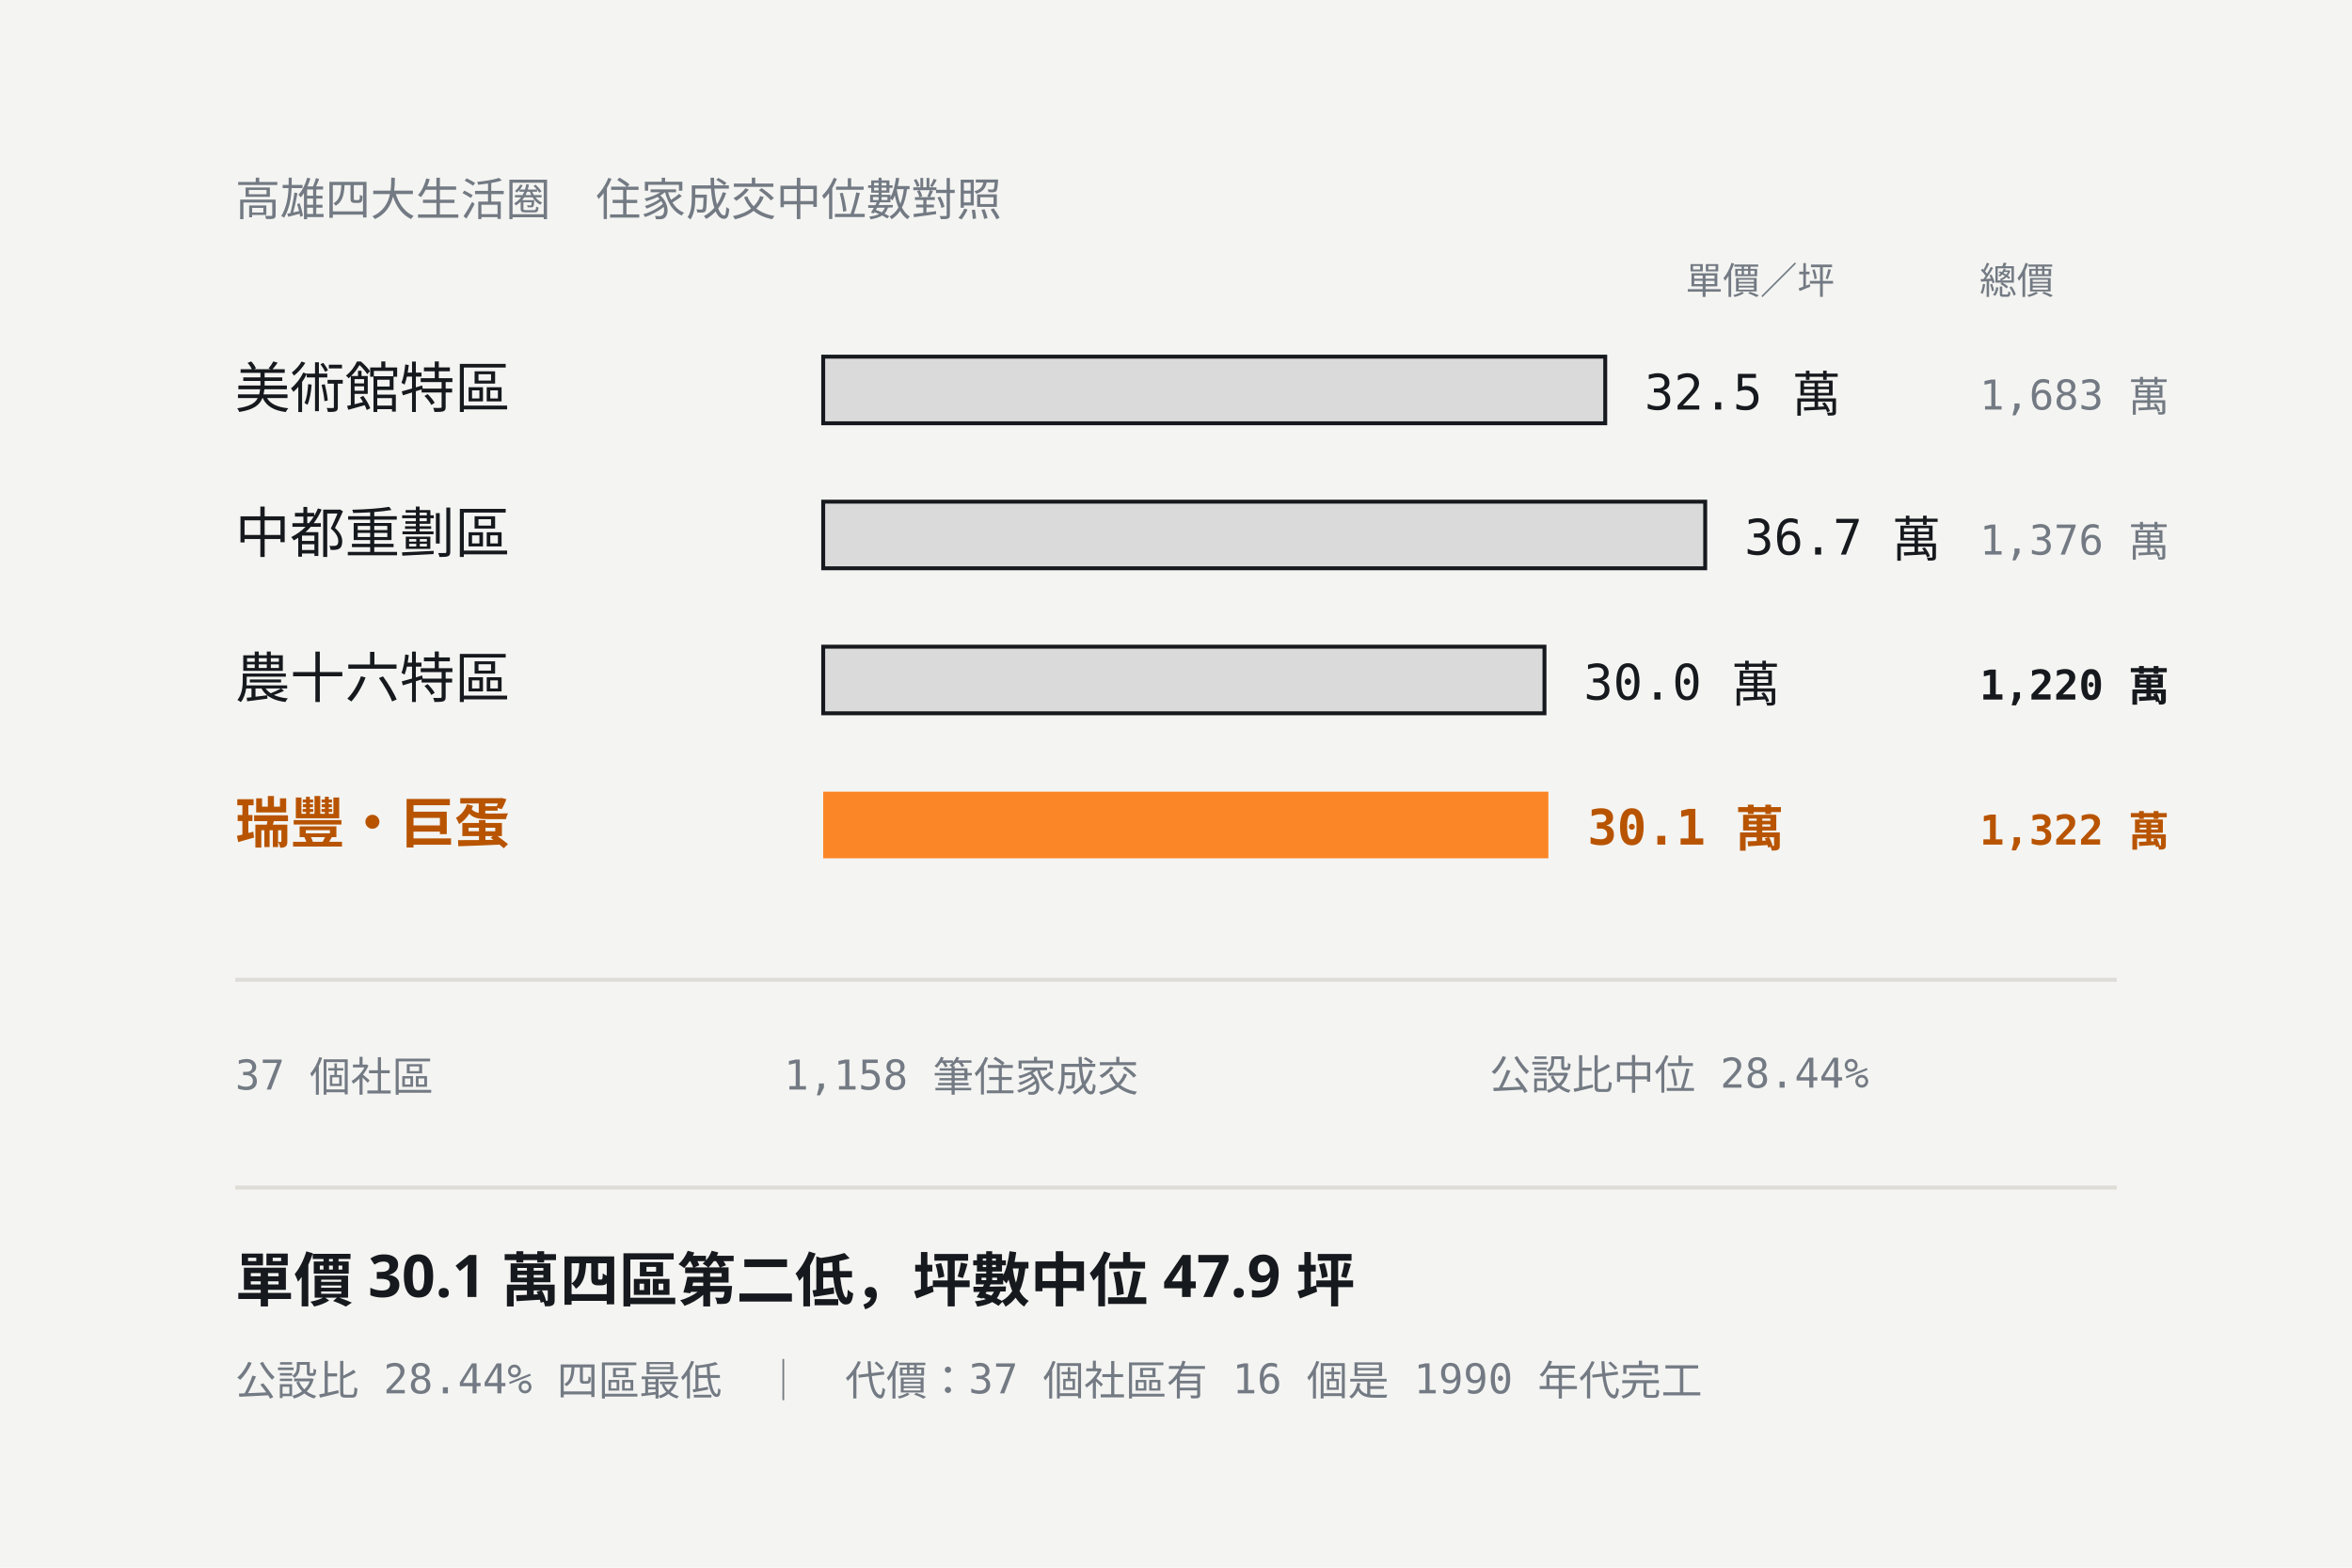
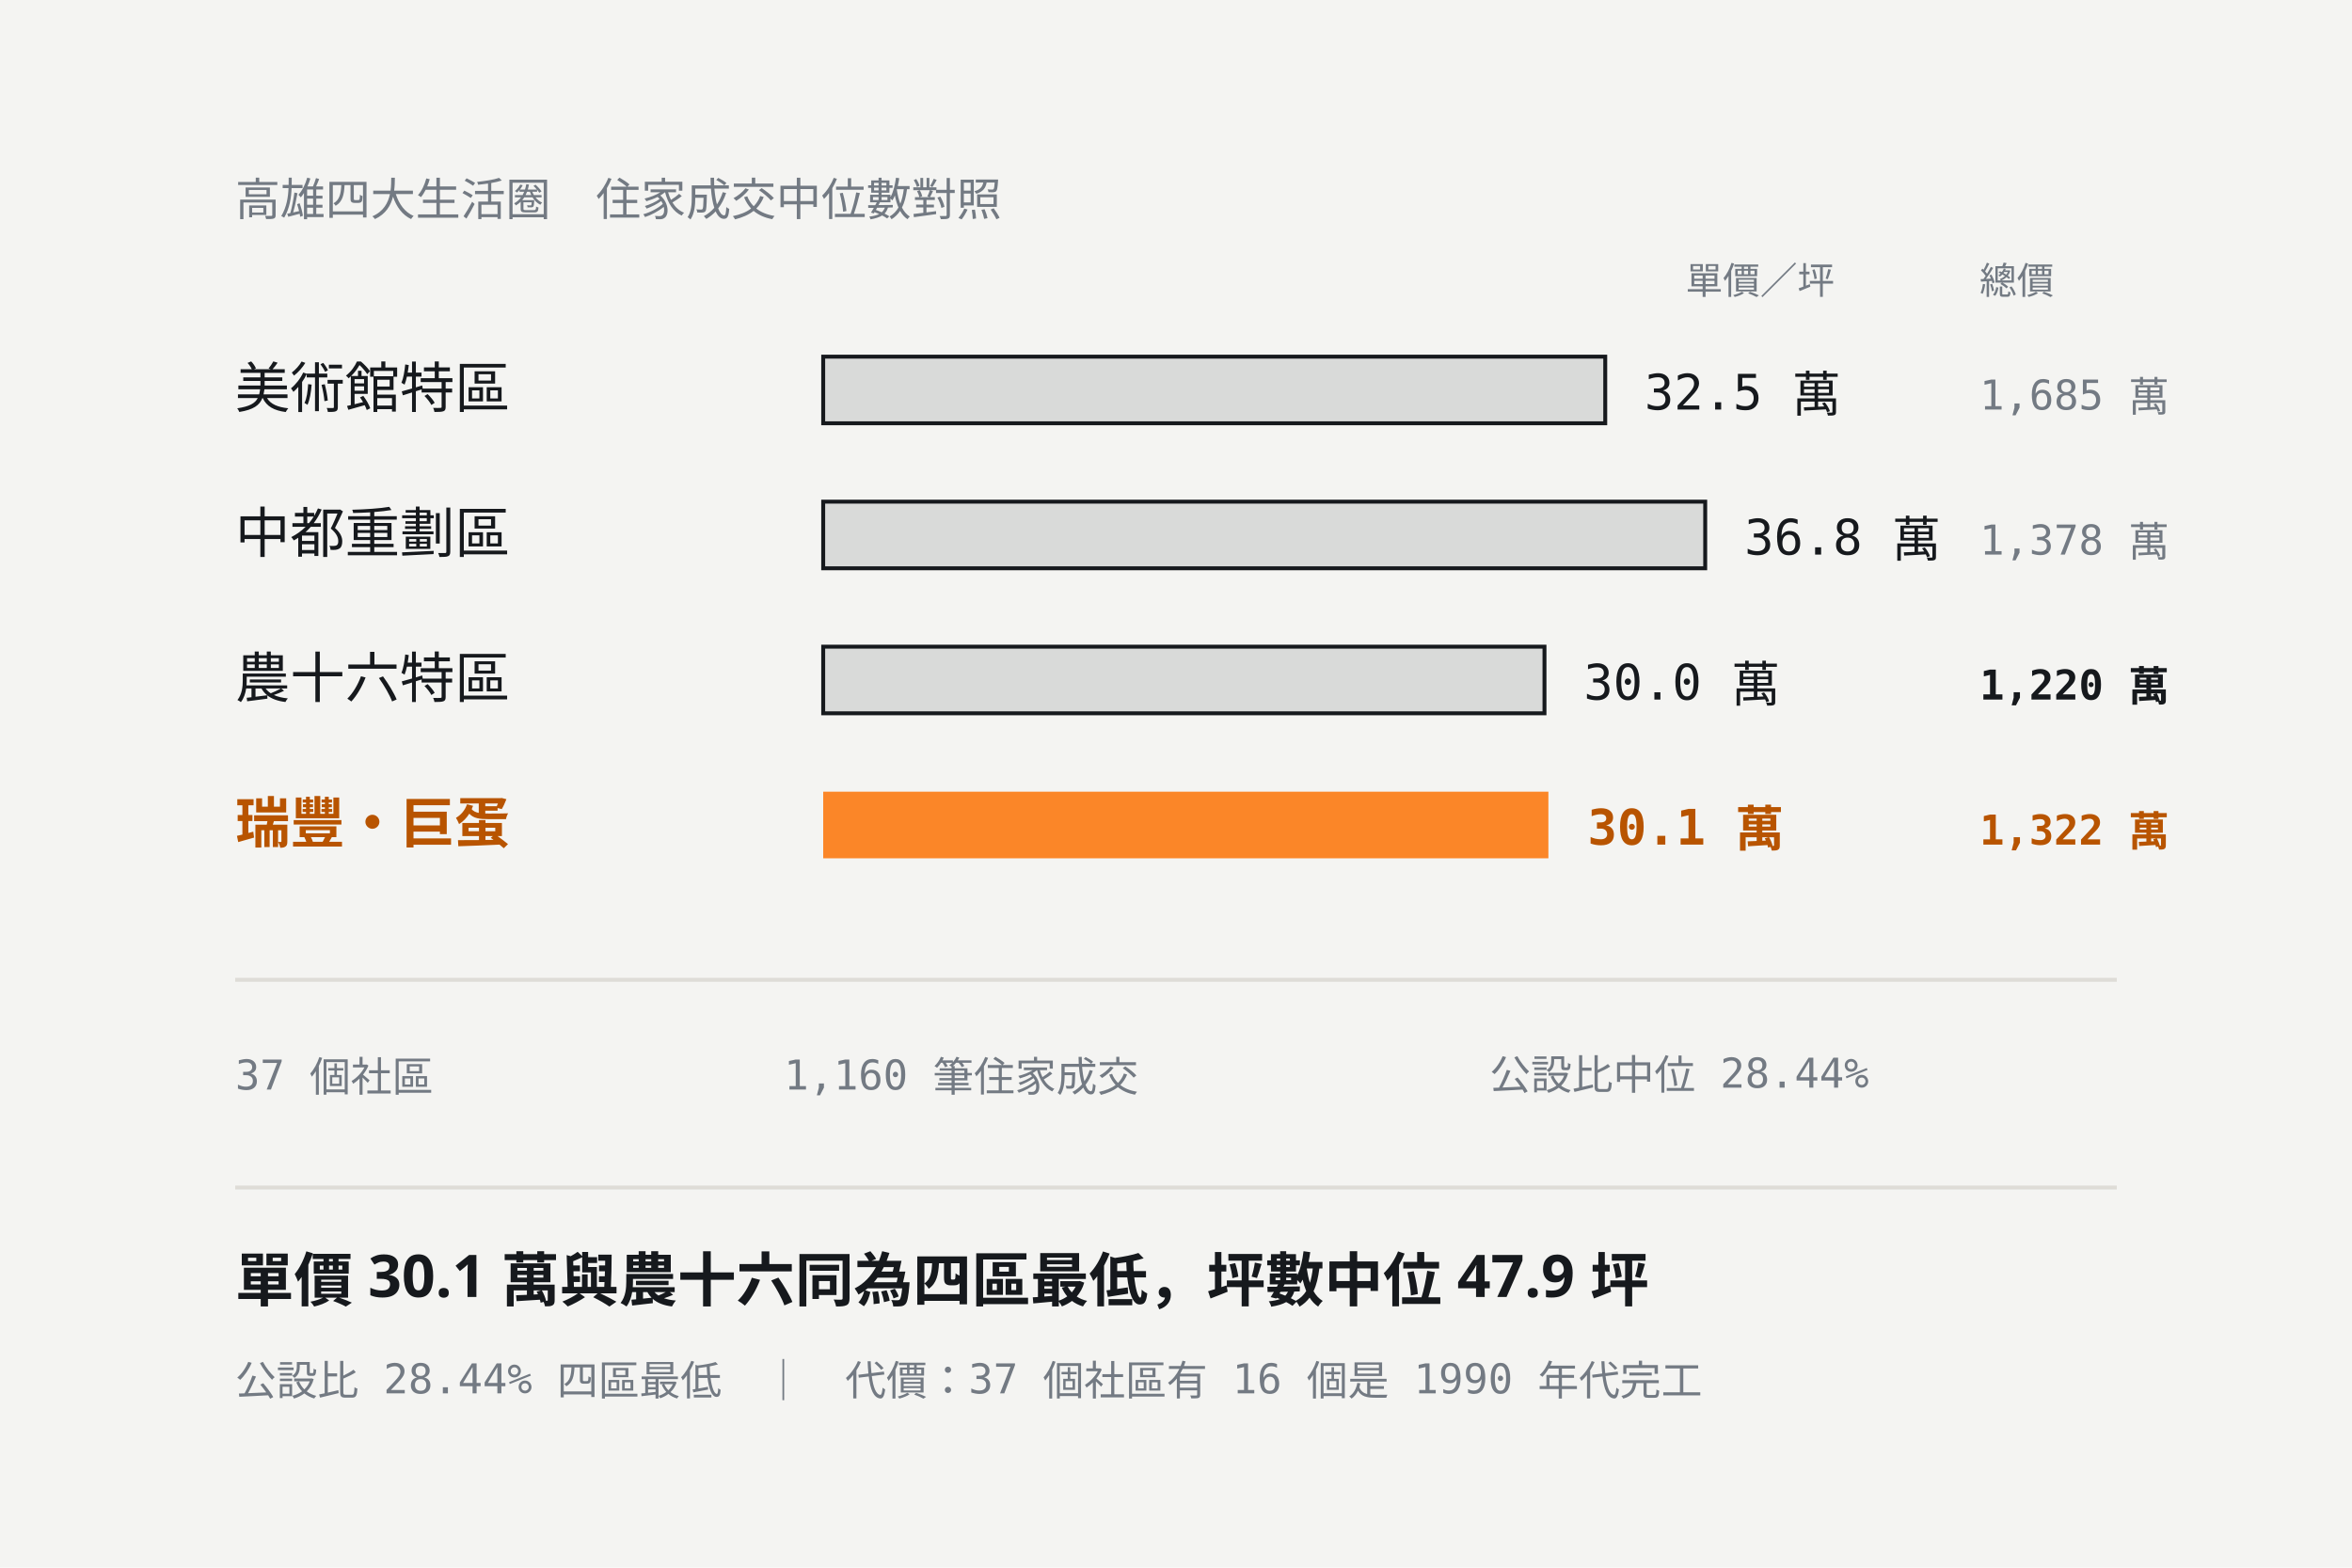
<svg xmlns="http://www.w3.org/2000/svg" viewBox="0 0 1200 800" width="1200" height="800">
  <rect width="1200" height="800" fill="#F4F4F2" />
  <text x="120" y="110" font-family="'IBM Plex Mono',monospace" font-size="23" fill="#737A83">高雄四大生活圈　住家成交中位數對照</text>
  <g font-family="'Noto Sans TC',sans-serif">
    <text x="120" y="208" font-size="28" fill="#16191D">美術館特區</text>
    <rect x="420" y="182" width="399" height="34" fill="#16191D" fill-opacity="0.12" stroke="#16191D" stroke-width="2" />
    <text x="839" y="209" font-size="25" font-family="'IBM Plex Mono',monospace" fill="#16191D">32.5 萬</text>
-     <text x="1010" y="209" font-size="21" font-family="'IBM Plex Mono',monospace" fill="#737A83">1,683 萬</text>
+     <text x="1010" y="209" font-size="21" font-family="'IBM Plex Mono',monospace" fill="#737A83">1,685 萬</text>
    <text x="120" y="282" font-size="28" fill="#16191D">中都重劃區</text>
    <rect x="420" y="256" width="450" height="34" fill="#16191D" fill-opacity="0.12" stroke="#16191D" stroke-width="2" />
-     <text x="890" y="283" font-size="25" font-family="'IBM Plex Mono',monospace" fill="#16191D">36.7 萬</text>
-     <text x="1010" y="283" font-size="21" font-family="'IBM Plex Mono',monospace" fill="#737A83">1,376 萬</text>
+     <text x="890" y="283" font-size="25" font-family="'IBM Plex Mono',monospace" fill="#16191D">36.8 萬</text>
+     <text x="1010" y="283" font-size="21" font-family="'IBM Plex Mono',monospace" fill="#737A83">1,378 萬</text>
    <text x="120" y="356" font-size="28" fill="#16191D">農十六特區</text>
    <rect x="420" y="330" width="368" height="34" fill="#16191D" fill-opacity="0.12" stroke="#16191D" stroke-width="2" />
    <text x="808" y="357" font-size="25" font-family="'IBM Plex Mono',monospace" fill="#16191D">30.0 萬</text>
    <text x="1010" y="357" font-size="21" font-weight="700" font-family="'IBM Plex Mono',monospace" fill="#16191D">1,220 萬</text>
    <text x="120" y="430" font-size="28" font-weight="700" fill="#B85400">瑞豐・巨蛋</text>
    <rect x="420" y="404" width="370" height="34" fill="#FD7305" fill-opacity="0.85" />
    <text x="810" y="431" font-size="25" font-weight="700" font-family="'IBM Plex Mono',monospace" fill="#B85400">30.1 萬</text>
    <text x="1010" y="431" font-size="21" font-weight="700" font-family="'IBM Plex Mono',monospace" fill="#B85400">1,322 萬</text>
  </g>
  <text x="860" y="150" font-family="'IBM Plex Mono',monospace" font-size="19" fill="#737A83">單價／坪</text>
  <text x="1010" y="150" font-family="'IBM Plex Mono',monospace" font-size="19" fill="#737A83">總價</text>
  <path d="M120 500 H1080" stroke="#DEDCD7" stroke-width="2" />
  <g font-family="'IBM Plex Mono',monospace" font-size="21" fill="#737A83">
    <text x="120" y="556">37 個社區</text>
-     <text x="400" y="556">1,158 筆住家成交</text>
+     <text x="400" y="556">1,160 筆住家成交</text>
    <text x="760" y="556">公設比中位 28.44%</text>
  </g>
  <path d="M120 606 H1080" stroke="#DEDCD7" stroke-width="2" />
-   <text x="120" y="664" font-family="'Noto Sans TC',sans-serif" font-size="30" font-weight="700" fill="#16191D">單價 30.1 萬四區第二低，坪數中位 47.9 坪</text>
+   <text x="120" y="664" font-family="'Noto Sans TC',sans-serif" font-size="30" font-weight="700" fill="#16191D">單價 30.1 萬與農十六同為四區最低，坪數中位 47.9 坪</text>
  <text x="120" y="712" font-family="'IBM Plex Mono',monospace" font-size="21" fill="#737A83">公設比 28.44% 四區最低　｜　代價：37 個社區有 16 個是 1990 年代完工</text>
</svg>
